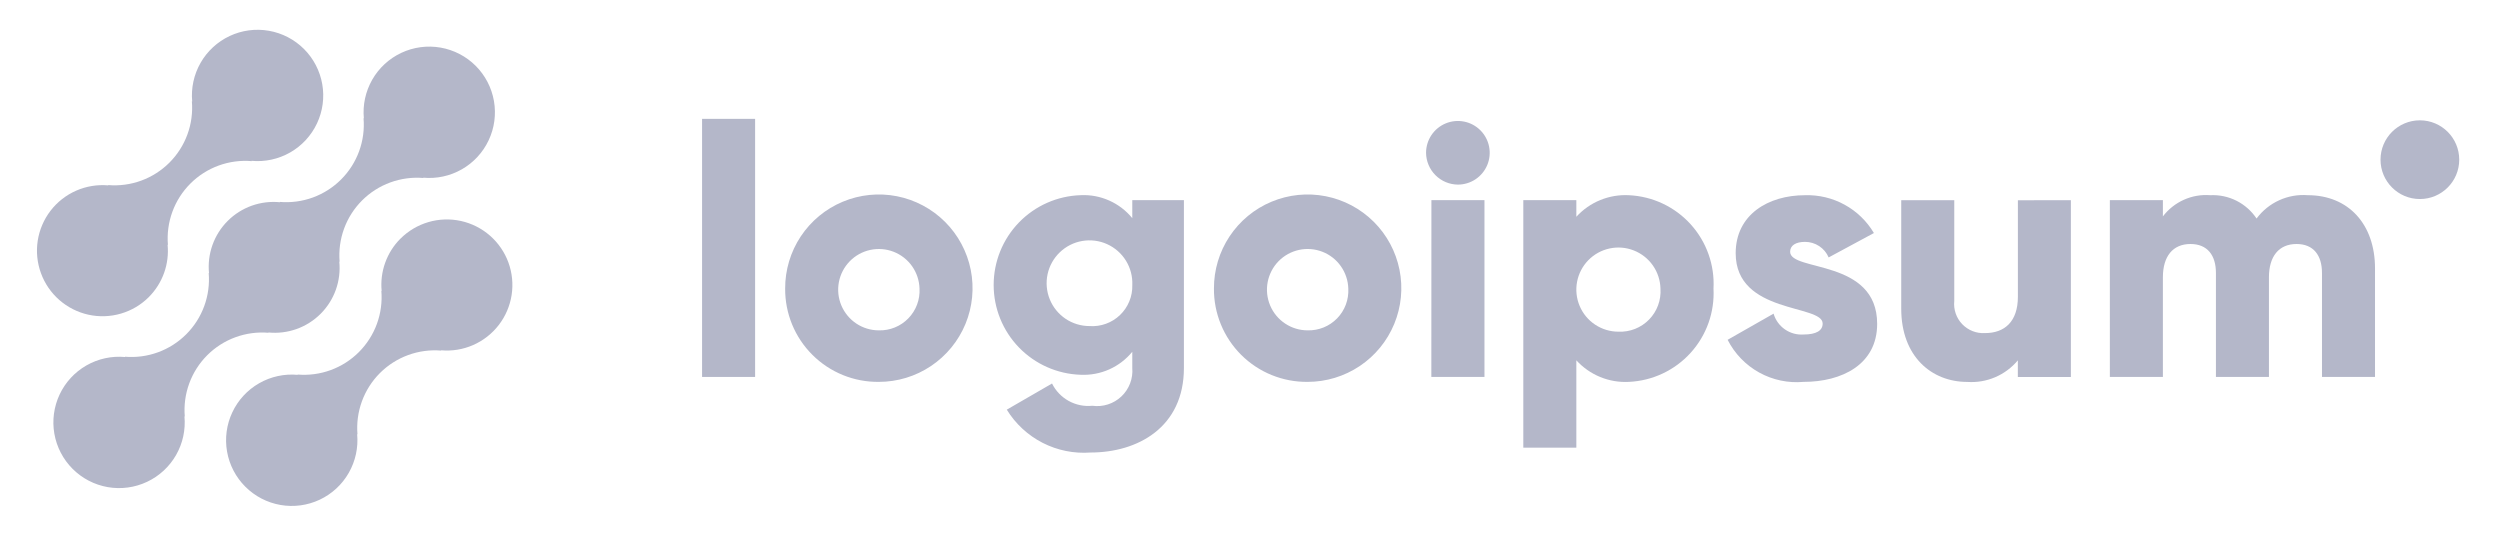
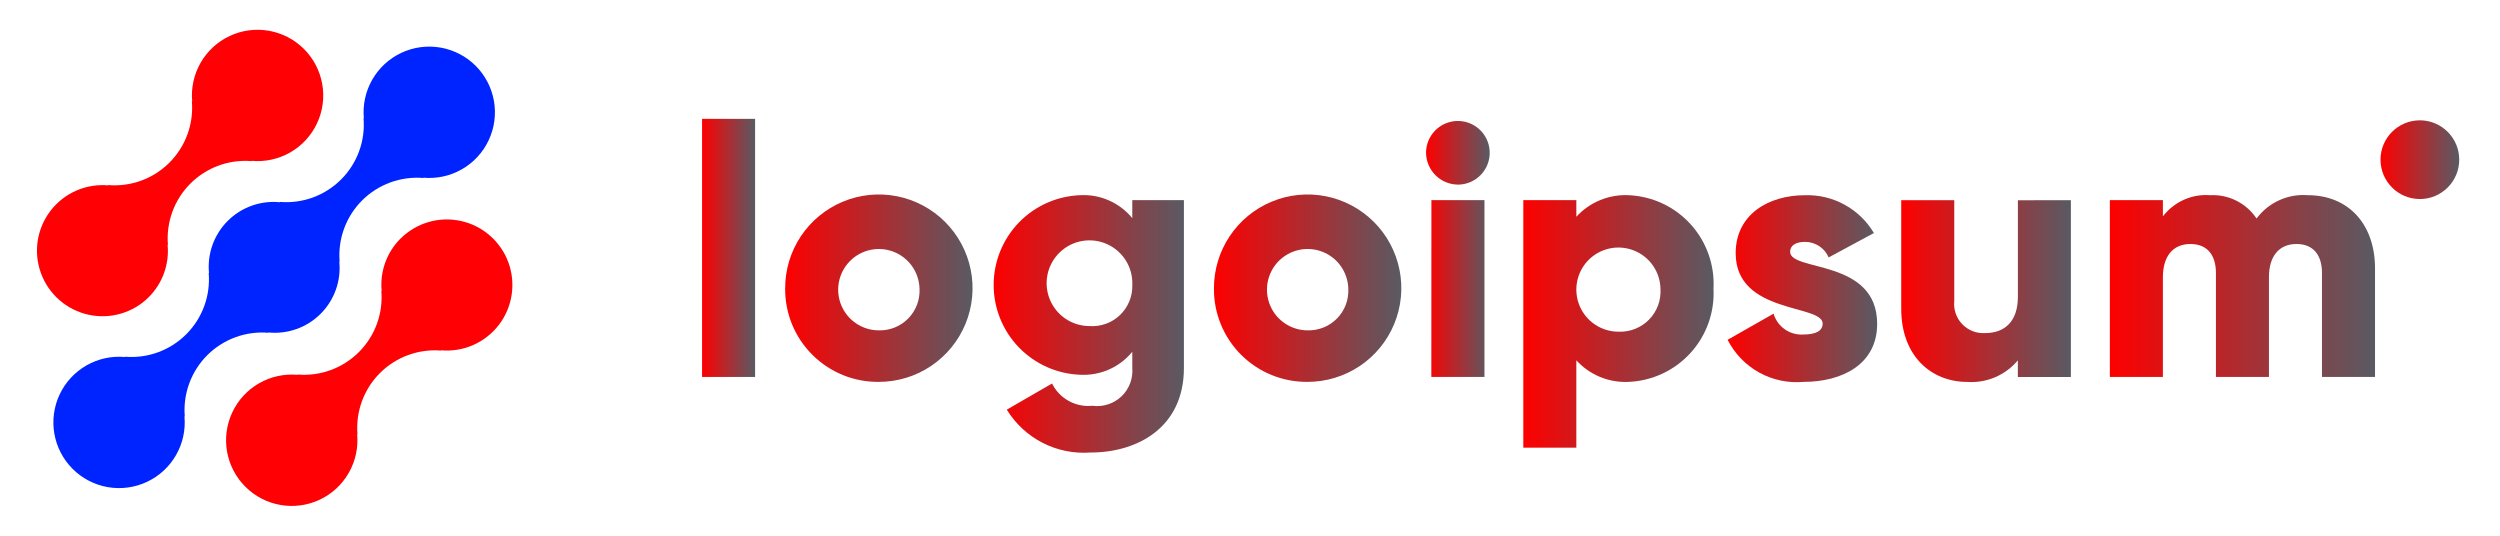
<svg xmlns="http://www.w3.org/2000/svg" width="140" height="30" viewBox="0 0 140 30" fill="none">
-   <path d="M22.419 13.369C22.04 13.751 21.75 14.211 21.569 14.717C21.388 15.223 21.321 15.763 21.373 16.298L21.355 16.28C21.408 16.91 21.323 17.544 21.106 18.138C20.889 18.731 20.545 19.27 20.098 19.717C19.651 20.164 19.112 20.508 18.518 20.725C17.925 20.942 17.291 21.027 16.661 20.974L16.679 20.992C15.926 20.922 15.169 21.086 14.512 21.462C13.855 21.837 13.33 22.407 13.009 23.092C12.687 23.777 12.585 24.544 12.715 25.289C12.846 26.035 13.203 26.722 13.739 27.256C14.274 27.791 14.961 28.148 15.707 28.278C16.452 28.408 17.219 28.305 17.904 27.983C18.589 27.66 19.157 27.135 19.532 26.478C19.907 25.82 20.071 25.064 20 24.31L20.019 24.328C19.966 23.698 20.051 23.065 20.268 22.471C20.485 21.877 20.829 21.338 21.276 20.891C21.723 20.444 22.262 20.1 22.856 19.883C23.449 19.666 24.083 19.581 24.713 19.634L24.694 19.616C25.309 19.672 25.929 19.571 26.495 19.323C27.061 19.075 27.555 18.688 27.932 18.199C28.309 17.709 28.556 17.132 28.651 16.521C28.745 15.911 28.684 15.286 28.473 14.705C28.262 14.125 27.907 13.607 27.442 13.199C26.978 12.792 26.418 12.509 25.814 12.375C25.211 12.242 24.584 12.263 23.991 12.437C23.398 12.611 22.858 12.931 22.422 13.369H22.419Z" fill="#B4B7C9" />
-   <path d="M15.042 18.636L15.023 18.618C15.559 18.672 16.099 18.606 16.606 18.426C17.113 18.245 17.573 17.954 17.954 17.574C18.334 17.194 18.626 16.733 18.807 16.227C18.988 15.72 19.054 15.179 19 14.644L19.019 14.662C18.966 14.032 19.051 13.398 19.268 12.805C19.485 12.211 19.829 11.672 20.276 11.225C20.723 10.778 21.262 10.434 21.856 10.217C22.45 10 23.083 9.915 23.713 9.968L23.694 9.95C24.448 10.021 25.205 9.857 25.862 9.482C26.519 9.107 27.044 8.538 27.366 7.853C27.689 7.168 27.791 6.401 27.661 5.655C27.531 4.91 27.174 4.223 26.639 3.687C26.104 3.152 25.416 2.795 24.671 2.665C23.925 2.535 23.158 2.638 22.473 2.96C21.788 3.282 21.219 3.807 20.844 4.464C20.469 5.122 20.305 5.879 20.376 6.632L20.358 6.613C20.412 7.243 20.327 7.877 20.11 8.471C19.893 9.064 19.549 9.603 19.102 10.05C18.655 10.497 18.116 10.841 17.522 11.059C16.928 11.275 16.294 11.36 15.664 11.307L15.682 11.326C15.147 11.272 14.606 11.338 14.099 11.518C13.593 11.699 13.132 11.99 12.752 12.37C12.371 12.751 12.08 13.211 11.899 13.717C11.718 14.224 11.652 14.765 11.705 15.3L11.687 15.282C11.74 15.912 11.655 16.546 11.438 17.139C11.221 17.733 10.877 18.272 10.43 18.719C9.983 19.166 9.444 19.51 8.85 19.727C8.257 19.944 7.623 20.029 6.993 19.976L7.011 19.994C6.258 19.923 5.501 20.087 4.843 20.462C4.186 20.837 3.661 21.406 3.339 22.091C3.017 22.776 2.914 23.543 3.044 24.289C3.174 25.034 3.531 25.721 4.067 26.257C4.602 26.792 5.289 27.149 6.034 27.279C6.78 27.409 7.547 27.306 8.232 26.984C8.917 26.662 9.486 26.137 9.861 25.48C10.237 24.822 10.4 24.066 10.329 23.312L10.348 23.33C10.295 22.7 10.38 22.066 10.597 21.473C10.814 20.879 11.158 20.34 11.605 19.893C12.052 19.446 12.591 19.102 13.185 18.885C13.778 18.668 14.412 18.583 15.042 18.636Z" fill="#B4B7C9" />
-   <path d="M8.34 16.629C8.719 16.248 9.009 15.787 9.19 15.281C9.371 14.775 9.437 14.235 9.385 13.7L9.404 13.718C9.351 13.088 9.436 12.454 9.653 11.86C9.87 11.266 10.215 10.727 10.662 10.28C11.109 9.833 11.648 9.489 12.242 9.272C12.836 9.055 13.47 8.97 14.1 9.024L14.081 9.006C14.834 9.077 15.591 8.913 16.248 8.538C16.905 8.163 17.43 7.594 17.752 6.909C18.074 6.225 18.177 5.457 18.046 4.712C17.916 3.967 17.559 3.28 17.024 2.745C16.489 2.21 15.802 1.853 15.057 1.723C14.312 1.593 13.545 1.695 12.86 2.017C12.175 2.339 11.607 2.864 11.231 3.521C10.856 4.178 10.693 4.935 10.763 5.688L10.745 5.67C10.798 6.3 10.713 6.934 10.496 7.527C10.279 8.121 9.935 8.66 9.488 9.107C9.041 9.554 8.502 9.898 7.909 10.115C7.315 10.332 6.681 10.417 6.051 10.364L6.069 10.382C5.454 10.327 4.834 10.428 4.268 10.676C3.702 10.924 3.208 11.31 2.831 11.8C2.455 12.29 2.208 12.867 2.113 13.477C2.019 14.088 2.08 14.713 2.292 15.293C2.503 15.874 2.857 16.392 3.322 16.799C3.787 17.206 4.347 17.49 4.95 17.623C5.553 17.756 6.181 17.735 6.774 17.561C7.367 17.387 7.906 17.067 8.342 16.629H8.34Z" fill="#B4B7C9" />
-   <path d="M39.316 6.656H42.286V21.109H39.316V6.656Z" fill="#B4B7C9" />
-   <path d="M43.969 16.159C43.965 15.12 44.269 14.104 44.843 13.238C45.417 12.373 46.235 11.697 47.193 11.297C48.152 10.896 49.207 10.789 50.227 10.989C51.246 11.19 52.183 11.688 52.919 12.421C53.654 13.153 54.156 14.088 54.361 15.107C54.565 16.125 54.462 17.181 54.066 18.141C53.669 19.101 52.996 19.922 52.133 20.499C51.27 21.077 50.255 21.385 49.216 21.385C48.526 21.393 47.842 21.263 47.204 21.004C46.565 20.744 45.984 20.36 45.496 19.873C45.007 19.387 44.62 18.808 44.358 18.17C44.096 17.532 43.964 16.849 43.969 16.159ZM51.493 16.159C51.48 15.711 51.336 15.277 51.079 14.911C50.821 14.545 50.461 14.263 50.044 14.1C49.626 13.937 49.17 13.901 48.733 13.996C48.295 14.091 47.895 14.313 47.583 14.634C47.271 14.955 47.06 15.361 46.977 15.801C46.894 16.241 46.943 16.696 47.117 17.108C47.292 17.521 47.584 17.873 47.957 18.121C48.33 18.368 48.768 18.5 49.216 18.5C49.523 18.508 49.828 18.453 50.112 18.337C50.396 18.222 50.653 18.048 50.867 17.828C51.081 17.608 51.247 17.347 51.355 17.059C51.463 16.772 51.51 16.465 51.493 16.159Z" fill="#B4B7C9" />
-   <path d="M66.299 11.209V20.609C66.299 23.935 63.705 25.341 61.072 25.341C60.145 25.41 59.217 25.223 58.389 24.8C57.561 24.376 56.866 23.733 56.38 22.941L58.914 21.476C59.118 21.889 59.444 22.23 59.847 22.452C60.251 22.675 60.712 22.77 61.171 22.723C61.464 22.763 61.762 22.738 62.044 22.647C62.326 22.557 62.583 22.404 62.798 22.201C63.013 21.998 63.179 21.749 63.285 21.472C63.39 21.196 63.432 20.9 63.408 20.605V19.7C63.06 20.125 62.617 20.463 62.115 20.687C61.613 20.91 61.066 21.013 60.517 20.987C59.211 20.946 57.972 20.398 57.062 19.459C56.153 18.521 55.645 17.265 55.645 15.958C55.645 14.652 56.153 13.396 57.062 12.457C57.972 11.519 59.211 10.971 60.517 10.93C61.066 10.903 61.613 11.006 62.115 11.23C62.617 11.453 63.06 11.791 63.408 12.217V11.207L66.299 11.209ZM63.409 15.96C63.429 15.481 63.305 15.008 63.054 14.6C62.802 14.192 62.434 13.869 61.998 13.672C61.561 13.475 61.075 13.413 60.603 13.495C60.131 13.576 59.694 13.797 59.349 14.129C59.003 14.461 58.765 14.888 58.664 15.357C58.564 15.825 58.606 16.313 58.785 16.757C58.964 17.201 59.272 17.582 59.669 17.85C60.067 18.118 60.535 18.26 61.014 18.26C61.326 18.282 61.639 18.238 61.933 18.131C62.227 18.025 62.496 17.858 62.721 17.641C62.947 17.424 63.125 17.163 63.243 16.873C63.362 16.584 63.418 16.273 63.409 15.96Z" fill="#B4B7C9" />
-   <path d="M67.981 16.159C67.977 15.12 68.281 14.103 68.855 13.238C69.429 12.372 70.247 11.696 71.205 11.296C72.163 10.896 73.219 10.789 74.238 10.989C75.257 11.189 76.194 11.687 76.93 12.42C77.666 13.153 78.168 14.088 78.372 15.106C78.576 16.125 78.474 17.181 78.077 18.141C77.681 19.101 77.008 19.921 76.145 20.499C75.281 21.076 74.266 21.385 73.228 21.385C72.538 21.392 71.854 21.263 71.215 21.003C70.576 20.744 69.996 20.359 69.507 19.873C69.019 19.386 68.632 18.807 68.37 18.169C68.108 17.532 67.975 16.848 67.981 16.159ZM75.505 16.159C75.492 15.711 75.348 15.277 75.09 14.911C74.833 14.544 74.473 14.262 74.055 14.099C73.638 13.937 73.182 13.9 72.745 13.995C72.307 14.09 71.907 14.312 71.594 14.633C71.282 14.954 71.072 15.36 70.989 15.8C70.906 16.241 70.955 16.695 71.129 17.108C71.303 17.521 71.595 17.873 71.969 18.12C72.342 18.368 72.78 18.5 73.228 18.5C73.534 18.508 73.839 18.452 74.124 18.337C74.408 18.221 74.665 18.048 74.879 17.828C75.093 17.608 75.259 17.346 75.367 17.059C75.474 16.771 75.521 16.465 75.505 16.159Z" fill="#B4B7C9" />
-   <path d="M79.859 8.556C79.859 8.204 79.964 7.859 80.16 7.566C80.356 7.273 80.634 7.045 80.96 6.91C81.285 6.775 81.643 6.74 81.989 6.809C82.335 6.877 82.652 7.047 82.901 7.296C83.151 7.546 83.32 7.863 83.389 8.209C83.458 8.554 83.423 8.913 83.288 9.238C83.153 9.564 82.924 9.842 82.631 10.038C82.338 10.234 81.994 10.338 81.641 10.338C81.17 10.334 80.72 10.145 80.386 9.811C80.053 9.478 79.864 9.028 79.859 8.556ZM80.159 11.209H83.13V21.109H80.155L80.159 11.209Z" fill="#B4B7C9" />
-   <path d="M95.956 16.159C95.99 16.813 95.895 17.468 95.676 18.085C95.456 18.703 95.117 19.27 94.677 19.756C94.237 20.242 93.706 20.636 93.113 20.915C92.521 21.195 91.879 21.354 91.224 21.385C90.674 21.415 90.124 21.322 89.614 21.113C89.103 20.904 88.646 20.584 88.275 20.177V25.068H85.305V11.209H88.275V12.139C88.647 11.732 89.104 11.412 89.614 11.204C90.124 10.995 90.674 10.902 91.224 10.932C91.879 10.963 92.521 11.122 93.114 11.402C93.706 11.681 94.238 12.075 94.678 12.561C95.117 13.047 95.457 13.615 95.676 14.232C95.896 14.85 95.991 15.505 95.956 16.159ZM92.986 16.159C92.975 15.696 92.827 15.246 92.561 14.866C92.295 14.487 91.923 14.194 91.492 14.025C91.06 13.855 90.588 13.817 90.135 13.915C89.682 14.012 89.268 14.241 88.944 14.573C88.621 14.905 88.402 15.325 88.316 15.78C88.23 16.236 88.28 16.706 88.46 17.133C88.64 17.561 88.942 17.925 89.328 18.181C89.715 18.437 90.168 18.574 90.631 18.574C90.949 18.588 91.267 18.535 91.563 18.418C91.859 18.301 92.127 18.122 92.35 17.894C92.572 17.666 92.744 17.394 92.853 17.095C92.963 16.796 93.008 16.477 92.986 16.159Z" fill="#B4B7C9" />
-   <path d="M105.121 18.138C105.121 20.415 103.142 21.385 101.004 21.385C100.14 21.463 99.273 21.281 98.514 20.861C97.755 20.441 97.14 19.803 96.747 19.029L99.32 17.564C99.424 17.922 99.648 18.233 99.954 18.445C100.259 18.658 100.629 18.759 101 18.732C101.712 18.732 102.069 18.514 102.069 18.119C102.069 17.029 97.198 17.604 97.198 14.179C97.198 12.02 99.02 10.932 101.079 10.932C101.853 10.908 102.619 11.091 103.298 11.464C103.977 11.836 104.544 12.384 104.939 13.05L102.405 14.416C102.294 14.157 102.109 13.936 101.873 13.781C101.637 13.626 101.361 13.544 101.079 13.545C100.564 13.545 100.247 13.745 100.247 14.099C100.251 15.228 105.121 14.475 105.121 18.138Z" fill="#B4B7C9" />
-   <path d="M115.969 11.211V21.111H112.999V20.18C112.656 20.591 112.221 20.914 111.729 21.124C111.237 21.334 110.703 21.425 110.169 21.388C108.169 21.388 106.469 19.963 106.469 17.288V11.211H109.439V16.853C109.414 17.089 109.441 17.327 109.518 17.551C109.594 17.776 109.719 17.981 109.883 18.152C110.047 18.323 110.246 18.457 110.467 18.543C110.687 18.63 110.924 18.667 111.161 18.653C112.25 18.653 113.002 18.02 113.002 16.614V11.214L115.969 11.211Z" fill="#B4B7C9" />
-   <path d="M133.001 15.03V21.108H130.031V15.287C130.031 14.297 129.556 13.664 128.606 13.664C127.616 13.664 127.061 14.357 127.061 15.525V21.108H124.092V15.287C124.092 14.297 123.617 13.664 122.666 13.664C121.676 13.664 121.122 14.357 121.122 15.525V21.108H118.152V11.208H121.122V12.118C121.43 11.714 121.834 11.394 122.297 11.187C122.761 10.979 123.269 10.891 123.775 10.931C124.283 10.906 124.789 11.013 125.244 11.242C125.698 11.471 126.085 11.814 126.368 12.237C126.697 11.794 127.133 11.442 127.635 11.214C128.137 10.985 128.689 10.888 129.239 10.931C131.512 10.932 133.001 12.555 133.001 15.03Z" fill="#B4B7C9" />
-   <path d="M135.513 11.146C136.73 11.146 137.717 10.159 137.717 8.942C137.717 7.725 136.73 6.738 135.513 6.738C134.296 6.738 133.309 7.725 133.309 8.942C133.309 10.159 134.296 11.146 135.513 11.146Z" fill="#B4B7C9" />
+   <path d="M22.419 13.369C22.04 13.751 21.75 14.211 21.569 14.717C21.388 15.223 21.321 15.763 21.373 16.298L21.355 16.28C21.408 16.91 21.323 17.544 21.106 18.138C20.889 18.731 20.545 19.27 20.098 19.717C19.651 20.164 19.112 20.508 18.518 20.725C17.925 20.942 17.291 21.027 16.661 20.974L16.679 20.992C15.926 20.922 15.169 21.086 14.512 21.462C13.855 21.837 13.33 22.407 13.009 23.092C12.687 23.777 12.585 24.544 12.715 25.289C12.846 26.035 13.203 26.722 13.739 27.256C14.274 27.791 14.961 28.148 15.707 28.278C16.452 28.408 17.219 28.305 17.904 27.983C18.589 27.66 19.157 27.135 19.532 26.478C19.907 25.82 20.071 25.064 20 24.31L20.019 24.328C19.966 23.698 20.051 23.065 20.268 22.471C20.485 21.877 20.829 21.338 21.276 20.891C21.723 20.444 22.262 20.1 22.856 19.883C23.449 19.666 24.083 19.581 24.713 19.634L24.694 19.616C25.309 19.672 25.929 19.571 26.495 19.323C27.061 19.075 27.555 18.688 27.932 18.199C28.309 17.709 28.556 17.132 28.651 16.521C28.745 15.911 28.684 15.286 28.473 14.705C28.262 14.125 27.907 13.607 27.442 13.199C26.978 12.792 26.418 12.509 25.814 12.375C25.211 12.242 24.584 12.263 23.991 12.437C23.398 12.611 22.858 12.931 22.422 13.369H22.419Z" fill="#FF0004" />
+   <path d="M15.042 18.636L15.023 18.618C15.559 18.672 16.099 18.606 16.606 18.426C17.113 18.245 17.573 17.954 17.954 17.574C18.334 17.194 18.626 16.733 18.807 16.227C18.988 15.72 19.054 15.179 19 14.644L19.019 14.662C18.966 14.032 19.051 13.398 19.268 12.805C19.485 12.211 19.829 11.672 20.276 11.225C20.723 10.778 21.262 10.434 21.856 10.217C22.45 10 23.083 9.915 23.713 9.968L23.694 9.95C24.448 10.021 25.205 9.857 25.862 9.482C26.519 9.107 27.044 8.538 27.366 7.853C27.689 7.168 27.791 6.401 27.661 5.655C27.531 4.91 27.174 4.223 26.639 3.687C26.104 3.152 25.416 2.795 24.671 2.665C23.925 2.535 23.158 2.638 22.473 2.96C21.788 3.282 21.219 3.807 20.844 4.464C20.469 5.122 20.305 5.879 20.376 6.632L20.358 6.613C20.412 7.243 20.327 7.877 20.11 8.471C19.893 9.064 19.549 9.603 19.102 10.05C18.655 10.497 18.116 10.841 17.522 11.059C16.928 11.275 16.294 11.36 15.664 11.307L15.682 11.326C15.147 11.272 14.606 11.338 14.099 11.518C13.593 11.699 13.132 11.99 12.752 12.37C12.371 12.751 12.08 13.211 11.899 13.717C11.718 14.224 11.652 14.765 11.705 15.3L11.687 15.282C11.74 15.912 11.655 16.546 11.438 17.139C11.221 17.733 10.877 18.272 10.43 18.719C9.983 19.166 9.444 19.51 8.85 19.727C8.257 19.944 7.623 20.029 6.993 19.976L7.011 19.994C6.258 19.923 5.501 20.087 4.843 20.462C4.186 20.837 3.661 21.406 3.339 22.091C3.017 22.776 2.914 23.543 3.044 24.289C3.174 25.034 3.531 25.721 4.067 26.257C4.602 26.792 5.289 27.149 6.034 27.279C6.78 27.409 7.547 27.306 8.232 26.984C8.917 26.662 9.486 26.137 9.861 25.48C10.237 24.822 10.4 24.066 10.329 23.312L10.348 23.33C10.295 22.7 10.38 22.066 10.597 21.473C10.814 20.879 11.158 20.34 11.605 19.893C12.052 19.446 12.591 19.102 13.185 18.885C13.778 18.668 14.412 18.583 15.042 18.636Z" fill="#0024FF" />
+   <path d="M8.34 16.629C8.719 16.248 9.009 15.787 9.19 15.281C9.371 14.775 9.437 14.235 9.385 13.7L9.404 13.718C9.351 13.088 9.436 12.454 9.653 11.86C9.87 11.266 10.215 10.727 10.662 10.28C11.109 9.833 11.648 9.489 12.242 9.272C12.836 9.055 13.47 8.97 14.1 9.024L14.081 9.006C14.834 9.077 15.591 8.913 16.248 8.538C16.905 8.163 17.43 7.594 17.752 6.909C18.074 6.225 18.177 5.457 18.046 4.712C17.916 3.967 17.559 3.28 17.024 2.745C16.489 2.21 15.802 1.853 15.057 1.723C14.312 1.593 13.545 1.695 12.86 2.017C12.175 2.339 11.607 2.864 11.231 3.521C10.856 4.178 10.693 4.935 10.763 5.688L10.745 5.67C10.798 6.3 10.713 6.934 10.496 7.527C10.279 8.121 9.935 8.66 9.488 9.107C9.041 9.554 8.502 9.898 7.909 10.115C7.315 10.332 6.681 10.417 6.051 10.364L6.069 10.382C5.454 10.327 4.834 10.428 4.268 10.676C3.702 10.924 3.208 11.31 2.831 11.8C2.455 12.29 2.208 12.867 2.113 13.477C2.019 14.088 2.08 14.713 2.292 15.293C2.503 15.874 2.857 16.392 3.322 16.799C3.787 17.206 4.347 17.49 4.95 17.623C5.553 17.756 6.181 17.735 6.774 17.561C7.367 17.387 7.906 17.067 8.342 16.629H8.34Z" fill="#FF0004" />
+   <path d="M39.316 6.656H42.286V21.109H39.316V6.656Z" fill="url(#paint0_linear_1_384)" />
+   <path d="M43.969 16.159C43.965 15.12 44.269 14.104 44.843 13.238C45.417 12.373 46.235 11.697 47.193 11.297C48.152 10.896 49.207 10.789 50.227 10.989C51.246 11.19 52.183 11.688 52.919 12.421C53.654 13.153 54.156 14.088 54.361 15.107C54.565 16.125 54.462 17.181 54.066 18.141C53.669 19.101 52.996 19.922 52.133 20.499C51.27 21.077 50.255 21.385 49.216 21.385C48.526 21.393 47.842 21.263 47.204 21.004C46.565 20.744 45.984 20.36 45.496 19.873C45.007 19.387 44.62 18.808 44.358 18.17C44.096 17.532 43.964 16.849 43.969 16.159ZM51.493 16.159C51.48 15.711 51.336 15.277 51.079 14.911C50.821 14.545 50.461 14.263 50.044 14.1C49.626 13.937 49.17 13.901 48.733 13.996C48.295 14.091 47.895 14.313 47.583 14.634C47.271 14.955 47.06 15.361 46.977 15.801C46.894 16.241 46.943 16.696 47.117 17.108C47.292 17.521 47.584 17.873 47.957 18.121C48.33 18.368 48.768 18.5 49.216 18.5C49.523 18.508 49.828 18.453 50.112 18.337C50.396 18.222 50.653 18.048 50.867 17.828C51.081 17.608 51.247 17.347 51.355 17.059C51.463 16.772 51.51 16.465 51.493 16.159Z" fill="url(#paint1_linear_1_384)" />
+   <path d="M66.299 11.209V20.609C66.299 23.935 63.705 25.341 61.072 25.341C60.145 25.41 59.217 25.223 58.389 24.8C57.561 24.376 56.866 23.733 56.38 22.941L58.914 21.476C59.118 21.889 59.444 22.23 59.847 22.452C60.251 22.675 60.712 22.77 61.171 22.723C61.464 22.763 61.762 22.738 62.044 22.647C62.326 22.557 62.583 22.404 62.798 22.201C63.013 21.998 63.179 21.749 63.285 21.472C63.39 21.196 63.432 20.9 63.408 20.605V19.7C63.06 20.125 62.617 20.463 62.115 20.687C61.613 20.91 61.066 21.013 60.517 20.987C59.211 20.946 57.972 20.398 57.062 19.459C56.153 18.521 55.645 17.265 55.645 15.958C55.645 14.652 56.153 13.396 57.062 12.457C57.972 11.519 59.211 10.971 60.517 10.93C61.066 10.903 61.613 11.006 62.115 11.23C62.617 11.453 63.06 11.791 63.408 12.217V11.207L66.299 11.209ZM63.409 15.96C63.429 15.481 63.305 15.008 63.054 14.6C62.802 14.192 62.434 13.869 61.998 13.672C61.561 13.475 61.075 13.413 60.603 13.495C60.131 13.576 59.694 13.797 59.349 14.129C59.003 14.461 58.765 14.888 58.664 15.357C58.564 15.825 58.606 16.313 58.785 16.757C58.964 17.201 59.272 17.582 59.669 17.85C60.067 18.118 60.535 18.26 61.014 18.26C61.326 18.282 61.639 18.238 61.933 18.131C62.227 18.025 62.496 17.858 62.721 17.641C62.947 17.424 63.125 17.163 63.243 16.873C63.362 16.584 63.418 16.273 63.409 15.96Z" fill="url(#paint2_linear_1_384)" />
+   <path d="M67.981 16.159C67.977 15.12 68.281 14.103 68.855 13.238C69.429 12.372 70.247 11.696 71.205 11.296C72.163 10.896 73.219 10.789 74.238 10.989C75.257 11.189 76.194 11.687 76.93 12.42C77.666 13.153 78.168 14.088 78.372 15.106C78.576 16.125 78.474 17.181 78.077 18.141C77.681 19.101 77.008 19.921 76.145 20.499C75.281 21.076 74.266 21.385 73.228 21.385C72.538 21.392 71.854 21.263 71.215 21.003C70.576 20.744 69.996 20.359 69.507 19.873C69.019 19.386 68.632 18.807 68.37 18.169C68.108 17.532 67.975 16.848 67.981 16.159ZM75.505 16.159C75.492 15.711 75.348 15.277 75.09 14.911C74.833 14.544 74.473 14.262 74.055 14.099C73.638 13.937 73.182 13.9 72.745 13.995C72.307 14.09 71.907 14.312 71.594 14.633C71.282 14.954 71.072 15.36 70.989 15.8C70.906 16.241 70.955 16.695 71.129 17.108C71.303 17.521 71.595 17.873 71.969 18.12C72.342 18.368 72.78 18.5 73.228 18.5C73.534 18.508 73.839 18.452 74.124 18.337C74.408 18.221 74.665 18.048 74.879 17.828C75.093 17.608 75.259 17.346 75.367 17.059C75.474 16.771 75.521 16.465 75.505 16.159Z" fill="url(#paint3_linear_1_384)" />
+   <path d="M79.859 8.556C79.859 8.204 79.964 7.859 80.16 7.566C80.356 7.273 80.634 7.045 80.96 6.91C81.285 6.775 81.643 6.74 81.989 6.809C82.335 6.877 82.652 7.047 82.901 7.296C83.151 7.546 83.32 7.863 83.389 8.209C83.458 8.554 83.423 8.913 83.288 9.238C83.153 9.564 82.924 9.842 82.631 10.038C82.338 10.234 81.994 10.338 81.641 10.338C81.17 10.334 80.72 10.145 80.386 9.811C80.053 9.478 79.864 9.028 79.859 8.556ZM80.159 11.209H83.13V21.109H80.155L80.159 11.209Z" fill="url(#paint4_linear_1_384)" />
+   <path d="M95.956 16.159C95.99 16.813 95.895 17.468 95.676 18.085C95.456 18.703 95.117 19.27 94.677 19.756C94.237 20.242 93.706 20.636 93.113 20.915C92.521 21.195 91.879 21.354 91.224 21.385C90.674 21.415 90.124 21.322 89.614 21.113C89.103 20.904 88.646 20.584 88.275 20.177V25.068H85.305V11.209H88.275V12.139C88.647 11.732 89.104 11.412 89.614 11.204C90.124 10.995 90.674 10.902 91.224 10.932C91.879 10.963 92.521 11.122 93.114 11.402C93.706 11.681 94.238 12.075 94.678 12.561C95.117 13.047 95.457 13.615 95.676 14.232C95.896 14.85 95.991 15.505 95.956 16.159ZM92.986 16.159C92.975 15.696 92.827 15.246 92.561 14.866C92.295 14.487 91.923 14.194 91.492 14.025C91.06 13.855 90.588 13.817 90.135 13.915C89.682 14.012 89.268 14.241 88.944 14.573C88.621 14.905 88.402 15.325 88.316 15.78C88.23 16.236 88.28 16.706 88.46 17.133C88.64 17.561 88.942 17.925 89.328 18.181C89.715 18.437 90.168 18.574 90.631 18.574C90.949 18.588 91.267 18.535 91.563 18.418C91.859 18.301 92.127 18.122 92.35 17.894C92.572 17.666 92.744 17.394 92.853 17.095C92.963 16.796 93.008 16.477 92.986 16.159Z" fill="url(#paint5_linear_1_384)" />
+   <path d="M105.121 18.138C105.121 20.415 103.142 21.385 101.004 21.385C100.14 21.463 99.273 21.281 98.514 20.861C97.755 20.441 97.14 19.803 96.747 19.029L99.32 17.564C99.424 17.922 99.648 18.233 99.954 18.445C100.259 18.658 100.629 18.759 101 18.732C101.712 18.732 102.069 18.514 102.069 18.119C102.069 17.029 97.198 17.604 97.198 14.179C97.198 12.02 99.02 10.932 101.079 10.932C101.853 10.908 102.619 11.091 103.298 11.464C103.977 11.836 104.544 12.384 104.939 13.05L102.405 14.416C102.294 14.157 102.109 13.936 101.873 13.781C101.637 13.626 101.361 13.544 101.079 13.545C100.564 13.545 100.247 13.745 100.247 14.099C100.251 15.228 105.121 14.475 105.121 18.138Z" fill="url(#paint6_linear_1_384)" />
+   <path d="M115.969 11.211V21.111H112.999V20.18C112.656 20.591 112.221 20.914 111.729 21.124C111.237 21.334 110.703 21.425 110.169 21.388C108.169 21.388 106.469 19.963 106.469 17.288V11.211H109.439V16.853C109.414 17.089 109.441 17.327 109.518 17.551C109.594 17.776 109.719 17.981 109.883 18.152C110.047 18.323 110.246 18.457 110.467 18.543C110.687 18.63 110.924 18.667 111.161 18.653C112.25 18.653 113.002 18.02 113.002 16.614V11.214L115.969 11.211Z" fill="url(#paint7_linear_1_384)" />
+   <path d="M133.001 15.03V21.108H130.031V15.287C130.031 14.297 129.556 13.664 128.606 13.664C127.616 13.664 127.061 14.357 127.061 15.525V21.108H124.092V15.287C124.092 14.297 123.617 13.664 122.666 13.664C121.676 13.664 121.122 14.357 121.122 15.525V21.108H118.152V11.208H121.122V12.118C121.43 11.714 121.834 11.394 122.297 11.187C122.761 10.979 123.269 10.891 123.775 10.931C124.283 10.906 124.789 11.013 125.244 11.242C125.698 11.471 126.085 11.814 126.368 12.237C126.697 11.794 127.133 11.442 127.635 11.214C128.137 10.985 128.689 10.888 129.239 10.931C131.512 10.932 133.001 12.555 133.001 15.03Z" fill="url(#paint8_linear_1_384)" />
+   <path d="M135.513 11.146C136.73 11.146 137.717 10.159 137.717 8.942C137.717 7.725 136.73 6.738 135.513 6.738C134.296 6.738 133.309 7.725 133.309 8.942C133.309 10.159 134.296 11.146 135.513 11.146Z" fill="url(#paint9_linear_1_384)" />
+   <defs>
+     <linearGradient id="paint0_linear_1_384" x1="39.316" y1="13.883" x2="42.286" y2="13.883" gradientUnits="userSpaceOnUse">
+       <stop stop-color="#FE0000" />
+       <stop offset="1" stop-color="#595A63" />
+     </linearGradient>
+     <linearGradient id="paint1_linear_1_384" x1="43.969" y1="16.138" x2="54.463" y2="16.138" gradientUnits="userSpaceOnUse">
+       <stop stop-color="#FE0000" />
+       <stop offset="1" stop-color="#595A63" />
+     </linearGradient>
+     <linearGradient id="paint2_linear_1_384" x1="55.645" y1="18.14" x2="66.299" y2="18.14" gradientUnits="userSpaceOnUse">
+       <stop stop-color="#FE0000" />
+       <stop offset="1" stop-color="#595A63" />
+     </linearGradient>
+     <linearGradient id="paint3_linear_1_384" x1="67.981" y1="16.138" x2="78.475" y2="16.138" gradientUnits="userSpaceOnUse">
+       <stop stop-color="#FE0000" />
+       <stop offset="1" stop-color="#595A63" />
+     </linearGradient>
+     <linearGradient id="paint4_linear_1_384" x1="79.859" y1="13.942" x2="83.423" y2="13.942" gradientUnits="userSpaceOnUse">
+       <stop stop-color="#FE0000" />
+       <stop offset="1" stop-color="#595A63" />
+     </linearGradient>
+     <linearGradient id="paint5_linear_1_384" x1="85.305" y1="17.997" x2="95.963" y2="17.997" gradientUnits="userSpaceOnUse">
+       <stop stop-color="#FE0000" />
+       <stop offset="1" stop-color="#595A63" />
+     </linearGradient>
+     <linearGradient id="paint6_linear_1_384" x1="96.747" y1="16.166" x2="105.121" y2="16.166" gradientUnits="userSpaceOnUse">
+       <stop stop-color="#FE0000" />
+       <stop offset="1" stop-color="#595A63" />
+     </linearGradient>
+     <linearGradient id="paint7_linear_1_384" x1="106.469" y1="16.303" x2="115.969" y2="16.303" gradientUnits="userSpaceOnUse">
+       <stop stop-color="#FE0000" />
+       <stop offset="1" stop-color="#595A63" />
+     </linearGradient>
+     <linearGradient id="paint8_linear_1_384" x1="118.152" y1="16.014" x2="133.001" y2="16.014" gradientUnits="userSpaceOnUse">
+       <stop stop-color="#FE0000" />
+       <stop offset="1" stop-color="#595A63" />
+     </linearGradient>
+     <linearGradient id="paint9_linear_1_384" x1="133.309" y1="8.942" x2="137.717" y2="8.942" gradientUnits="userSpaceOnUse">
+       <stop stop-color="#FE0000" />
+       <stop offset="1" stop-color="#595A63" />
+     </linearGradient>
+   </defs>
</svg>
